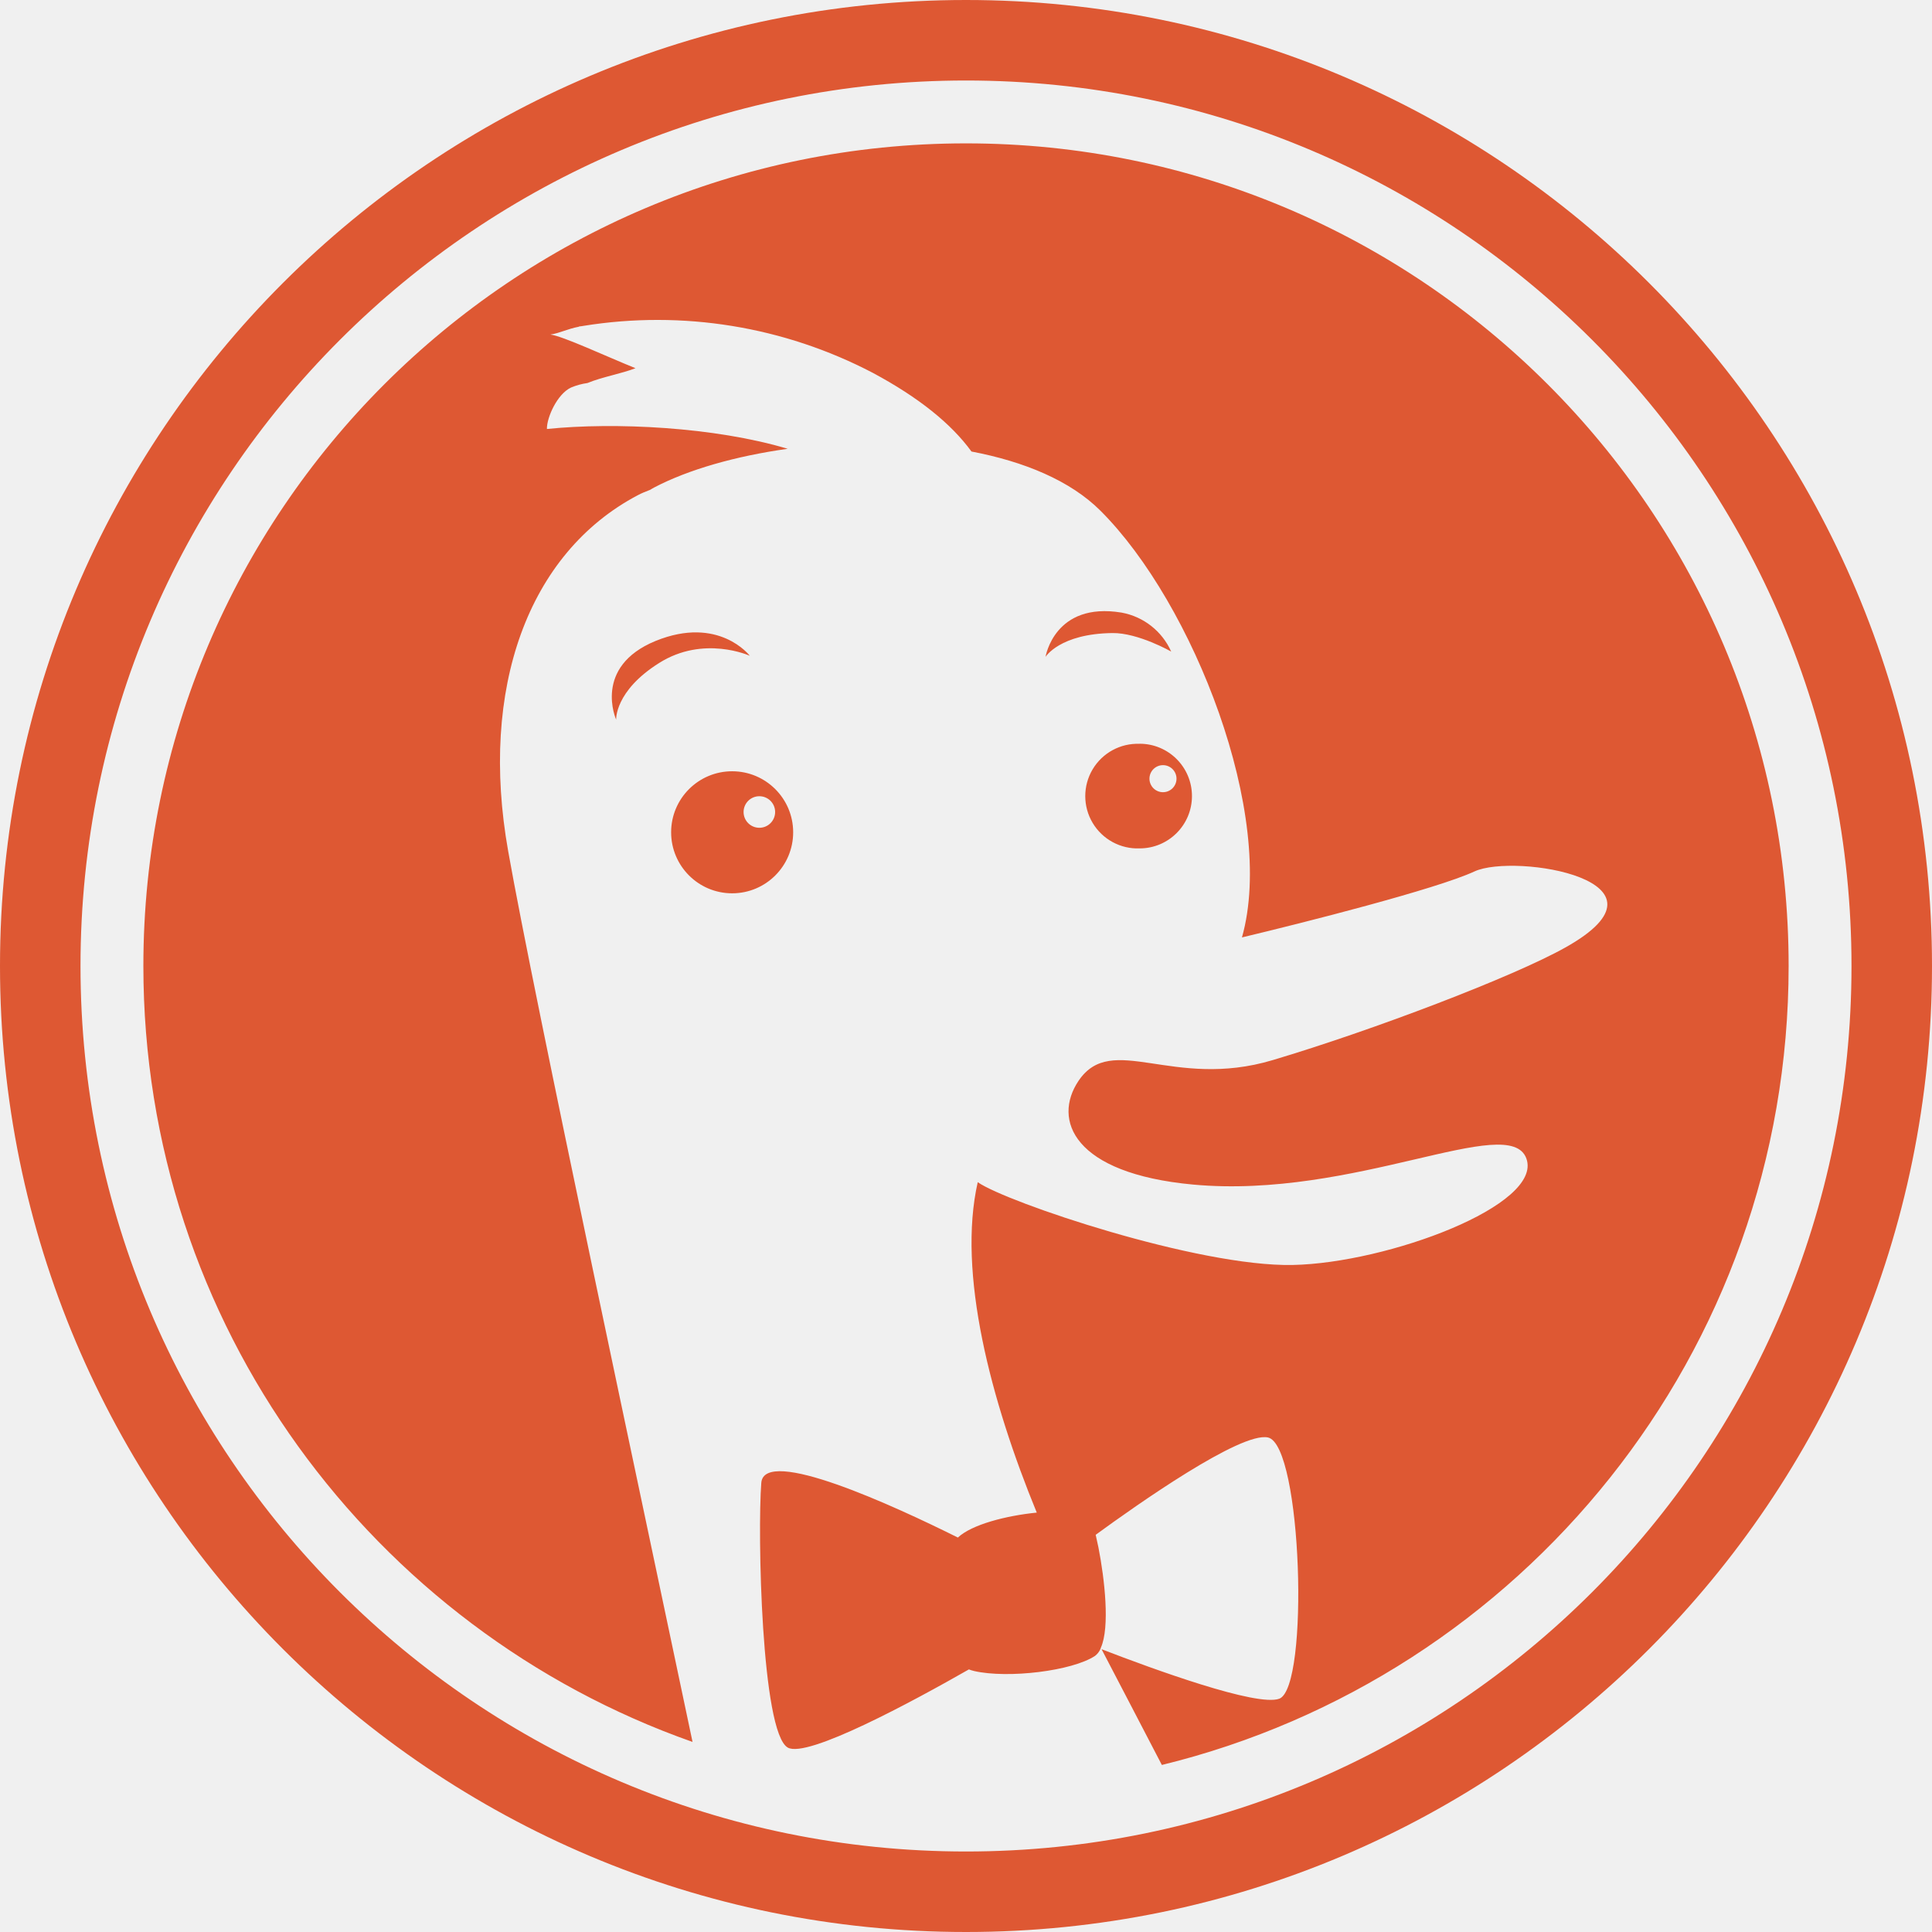
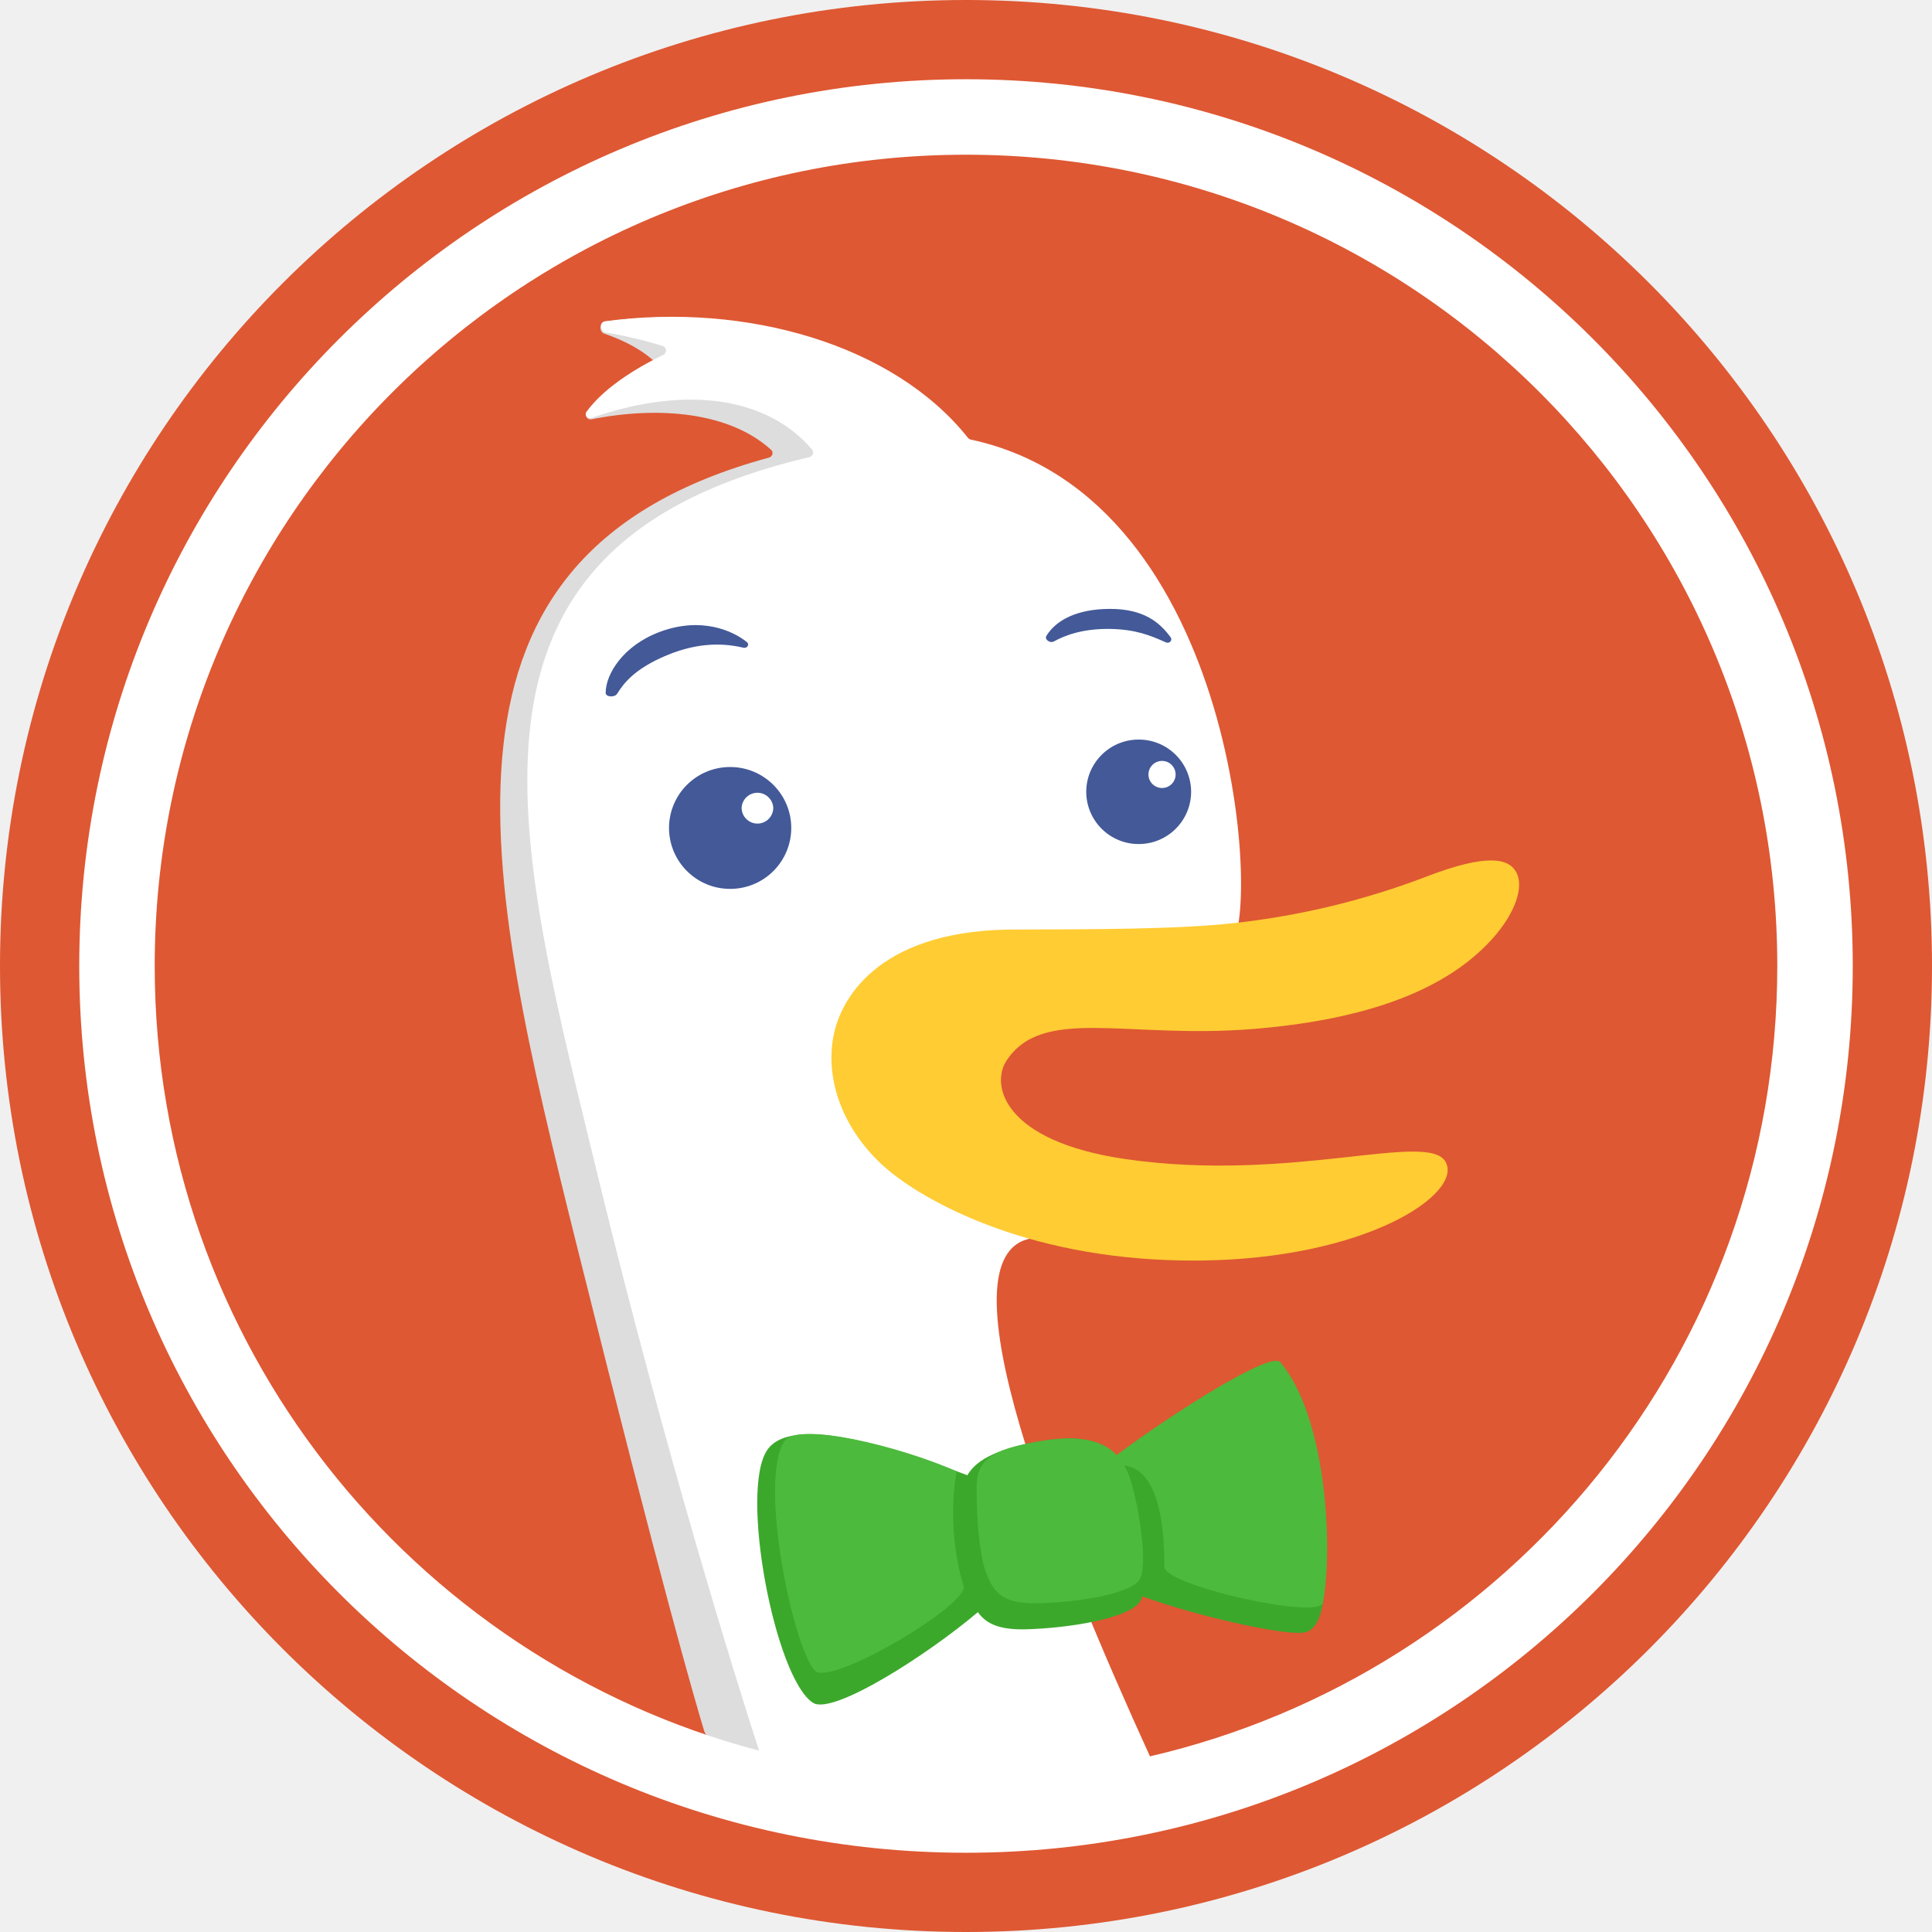
- <svg xmlns="http://www.w3.org/2000/svg" viewBox="0 0 24 24" fill="#DE5833">
-   <path d="M12 0C5.373 0 0 5.373 0 12s5.373 12 12 12 12-5.373 12-12S18.627 0 12 0zm0 23C5.925 23 1 18.074 1 12S5.926 1 12 1s11 4.925 11 11-4.925 11-11 11zm10.219-11c0 4.805-3.317 8.833-7.786 9.925-.27-.521-.53-1.017-.749-1.438.645.249 1.93.718 2.208.615.376-.144.282-3.149-.14-3.245-.338-.075-1.632.837-2.141 1.209l.034.156c.078.397.144.993.03 1.247-.001.004-.002.01-.004.013a.218.218 0 0 1-.068.088c-.284.188-1.081.284-1.503.188a.516.516 0 0 1-.064-.02c-.694.396-2.01 1.109-2.25.971-.329-.188-.377-2.676-.329-3.288.035-.46 1.653.286 2.442.679.174-.163.602-.272.98-.31-.57-1.389-.99-2.977-.733-4.105 0 .002.002.002.002.002.356.248 2.73 1.05 3.91 1.027 1.18-.024 3.114-.743 2.903-1.323-.212-.58-2.135.51-4.142.324-1.486-.138-1.748-.804-1.42-1.29.414-.611 1.168.116 2.411-.256 1.245-.371 2.987-1.035 3.632-1.397 1.494-.833-.625-1.177-1.125-.947-.474.22-2.123.637-2.889.82.428-1.516-.603-4.149-1.757-5.3-.376-.376-.951-.612-1.603-.736-.25-.344-.654-.671-1.225-.977a5.772 5.772 0 0 0-3.595-.584l-.024.004-.034.004.004.002c-.148.028-.237.08-.357.098.148.016.705.276 1.057.418-.174.068-.412.108-.596.184a.828.828 0 0 0-.204.056c-.173.08-.303.375-.3.515.84-.086 2.082-.026 2.991.246-.644.09-1.235.258-1.661.482-.016.008-.03.018-.048.028-.054.02-.106.042-.152.066-1.367.72-1.971 2.405-1.611 4.424.323 1.824 1.665 8.088 2.29 11.064-3.973-1.4-6.822-5.186-6.822-9.639C1.781 6.356 6.356 1.781 12 1.781S22.219 6.356 22.219 12zM9.095 9.581a.758.758 0 1 0 0 1.516.758.758 0 0 0 0-1.516zm.338.702a.196.196 0 1 1 0-.392.196.196 0 0 1 0 .392zm4.724-1.043a.65.65 0 1 0 0 1.299.65.65 0 0 0 0-1.3zm.29.601a.168.168 0 1 1 0-.336.168.168 0 0 1 0 .336zM9.313 8.146s-.571-.26-1.125.09c-.554.348-.534.704-.534.704s-.294-.656.49-.978c.786-.32 1.17.184 1.17.184zm5.236-.052s-.41-.234-.73-.23c-.654.008-.831.296-.831.296s.11-.688.945-.55a.84.84 0 0 1 .616.484z" />
+ <svg xmlns="http://www.w3.org/2000/svg" fill="none" viewBox="0 0 128 128">
+   <path fill="#DE5833" fill-rule="evenodd" d="M64 128c35.346 0 64-28.654 64-64S99.346 0 64 0 0 28.654 0 64s28.654 64 64 64" clip-rule="evenodd" />
+   <path fill="#DDD" fill-rule="evenodd" d="M73 111.75c0-.5.123-.614-1.466-3.782-4.224-8.459-8.47-20.384-6.54-28.075.353-1.397-3.978-51.744-7.04-53.365-3.402-1.813-7.588-4.69-11.418-5.33-1.943-.31-4.49-.164-6.482.105-.353.047-.368.683-.03.798 1.308.443 2.895 1.212 3.83 2.375.178.22-.06.566-.342.577-.882.032-2.482.402-4.593 2.195-.244.207-.041.592.273.53 4.536-.897 9.17-.455 11.9 2.027.177.16.084.45-.147.512-23.694 6.44-19.003 27.05-12.696 52.344 5.619 22.53 7.733 29.792 8.4 32.004a.72.72 0 0 0 .423.467C55.228 118.38 73 118.524 73 113z" clip-rule="evenodd" />
+   <path fill="#fff" fill-rule="evenodd" d="M122.75 64c0 32.447-26.303 58.75-58.75 58.75S5.25 96.447 5.25 64 31.553 5.25 64 5.25 122.75 31.553 122.75 64m-72.46 51.986c-1.624-5.016-6.161-19.551-10.643-37.92l-.447-1.828-.003-.016c-5.425-22.155-9.855-40.252 14.427-45.937.222-.052.33-.317.183-.492-2.786-3.305-8.005-4.388-14.604-2.111-.27.093-.506-.18-.338-.412 1.294-1.783 3.823-3.155 5.072-3.756.258-.124.242-.502-.031-.588a28 28 0 0 0-3.771-.9c-.37-.059-.404-.693-.032-.743 9.356-1.259 19.125 1.55 24.028 7.726a.33.33 0 0 0 .185.114c17.953 3.855 19.239 32.235 17.17 33.528-.407.255-1.714.108-3.438-.085-6.985-.781-20.818-2.329-9.401 18.948.113.21-.037.488-.272.525-6.416.997 1.755 21.034 7.812 34.323 23.815-5.52 41.563-26.868 41.563-52.362 0-29.685-24.065-53.75-53.75-53.75S10.25 34.315 10.25 64c0 24.947 16.995 45.924 40.04 51.986" clip-rule="evenodd" />
+   <path fill="#3CA82B" d="M84.28 90.698c-1.367-.633-6.621 3.135-10.11 6.028-.728-1.031-2.103-1.78-5.203-1.242-2.713.472-4.211 1.126-4.88 2.254-4.283-1.623-11.488-4.13-13.229-1.71-1.902 2.646.476 15.161 3.003 16.786 1.32.849 7.63-3.208 10.926-6.005.532.749 1.388 1.178 3.148 1.137 2.662-.062 6.979-.681 7.649-1.921q.06-.113.105-.266c3.388 1.266 9.35 2.606 10.682 2.406 3.47-.521-.484-16.723-2.09-17.467" />
+   <path fill="#4CBA3C" d="M74.49 97.097c.144.256.26.526.358.8.483 1.352 1.27 5.648.674 6.709-.595 1.062-4.459 1.574-6.843 1.615s-2.92-.831-3.403-2.181c-.387-1.081-.577-3.621-.572-5.075-.098-2.158.69-2.916 4.334-3.506 2.696-.436 4.121.071 4.944.94 3.828-2.857 10.215-6.889 10.838-6.152 3.106 3.674 3.499 12.42 2.826 15.939-.22 1.151-10.505-1.139-10.505-2.38 0-5.152-1.337-6.565-2.65-6.71M51.96 95.488c.843-1.333 7.674.325 11.424 1.993 0 0-.77 3.491.456 7.604.359 1.203-8.627 6.558-9.8 5.637-1.355-1.065-3.85-12.432-2.08-15.234" />
+   <path fill="#FC3" fill-rule="evenodd" d="M55.269 68.407c.553-2.404 3.127-6.933 12.321-6.823 4.648-.019 10.422-.002 14.25-.436a51.312 51.312 0 0 0 12.726-3.095c3.98-1.519 5.392-1.18 5.887-.272.544.999-.097 2.722-1.488 4.309-2.656 3.03-7.431 5.38-15.865 6.076-8.433.698-14.02-1.565-16.425 2.118-1.038 1.589-.236 5.333 7.92 6.512 11.02 1.59 20.072-1.917 21.19.201s-5.323 6.428-16.362 6.518-17.934-3.865-20.379-5.83c-3.102-2.495-4.49-6.133-3.775-9.279" clip-rule="evenodd" />
+   <g fill="#14307E" opacity=".8">
+     <path d="M69.327 42.127c.616-1.008 1.981-1.786 4.216-1.786 2.234 0 3.285.889 4.013 1.88.148.202-.076.44-.306.34l-.168-.073c-.817-.357-1.82-.795-3.54-.82-1.838-.026-2.997.435-3.727.831-.246.134-.634-.133-.488-.372m-25.157 1.29c2.17-.907 3.876-.79 5.081-.504.254.06.43-.213.227-.377-.935-.755-3.03-1.692-5.76-.674-2.437.909-3.585 2.796-3.592 4.038-.002.292.6.317.756.07.42-.67 1.12-1.646 3.289-2.553" />
+     <path fill-rule="evenodd" d="M75.44 55.92a3.47 3.47 0 0 1-3.474-3.462 3.47 3.47 0 0 1 3.475-3.46 3.47 3.47 0 0 1 3.474 3.46 3.47 3.47 0 0 1-3.475 3.462m2.447-4.608a.899.899 0 0 0-1.799 0c0 .494.405.895.9.895.499 0 .9-.4.9-.895m-25.465 3.542a4.04 4.04 0 0 1-4.049 4.037 4.045 4.045 0 0 1-4.05-4.037 4.045 4.045 0 0 1 4.05-4.037 4.045 4.045 0 0 1 4.05 4.037m-1.193-1.338a1.05 1.05 0 0 0-2.097 0 1.048 1.048 0 0 0 2.097 0" clip-rule="evenodd" />
+   </g>
</svg>
